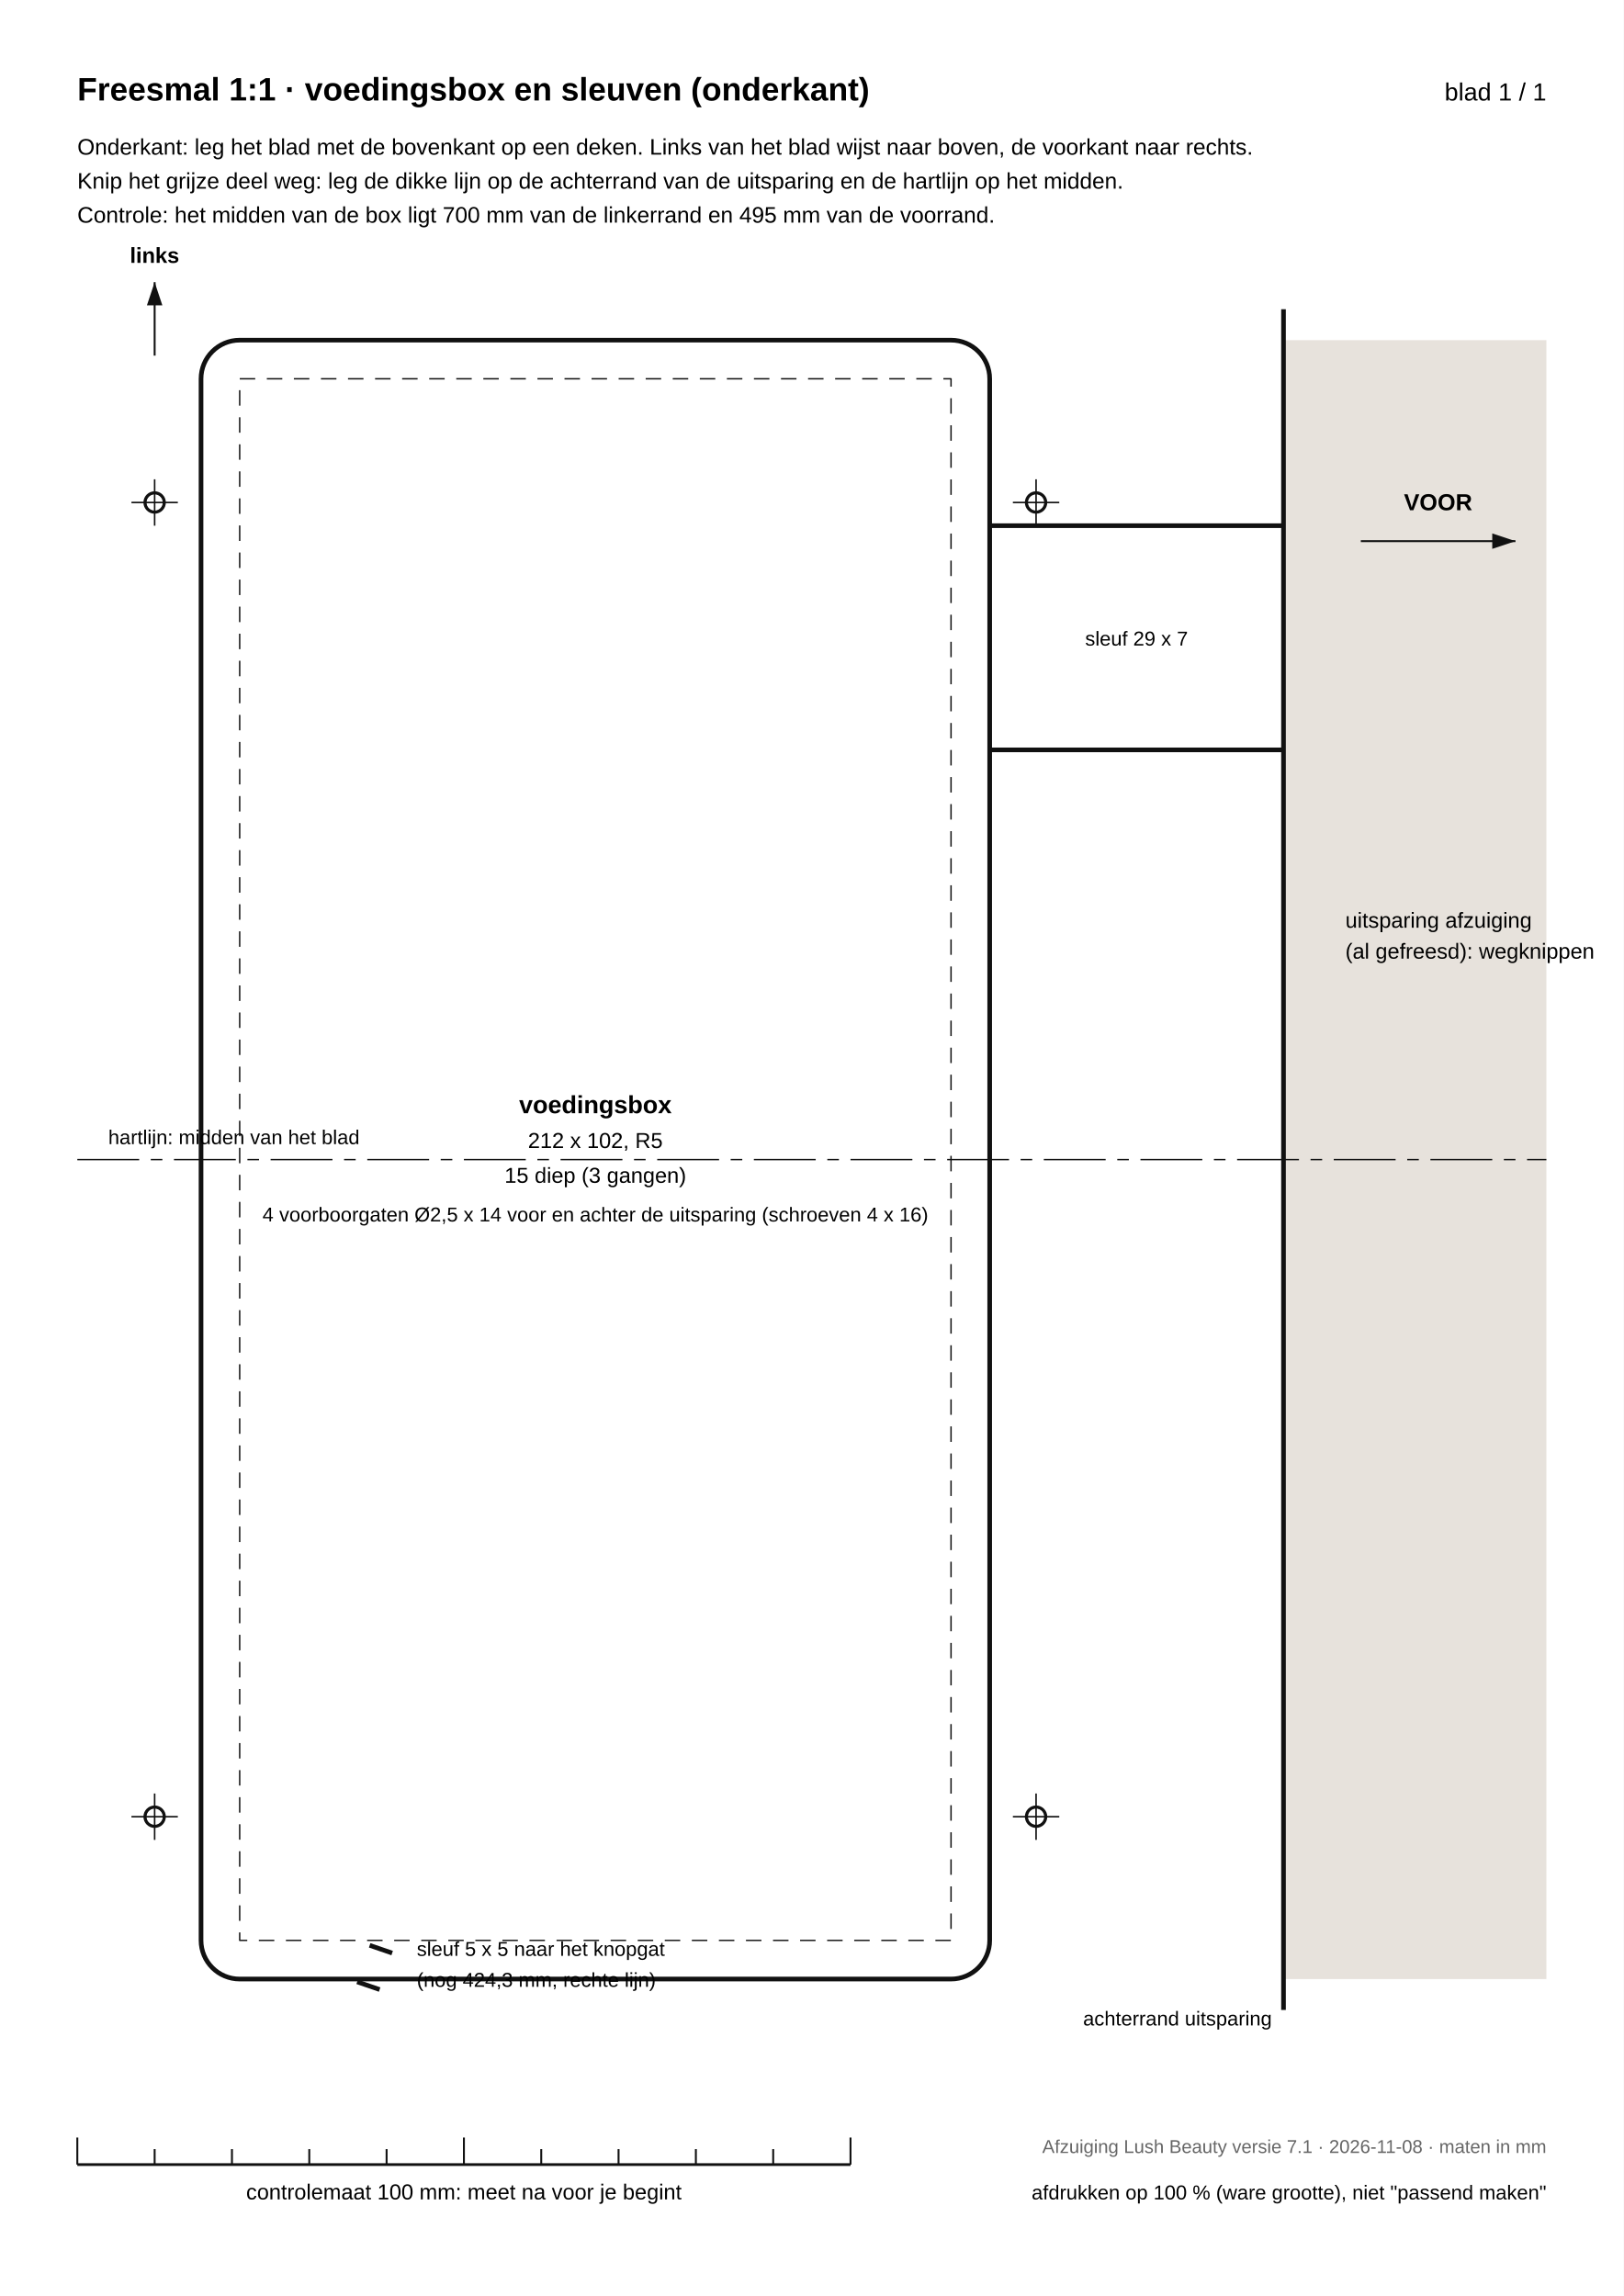
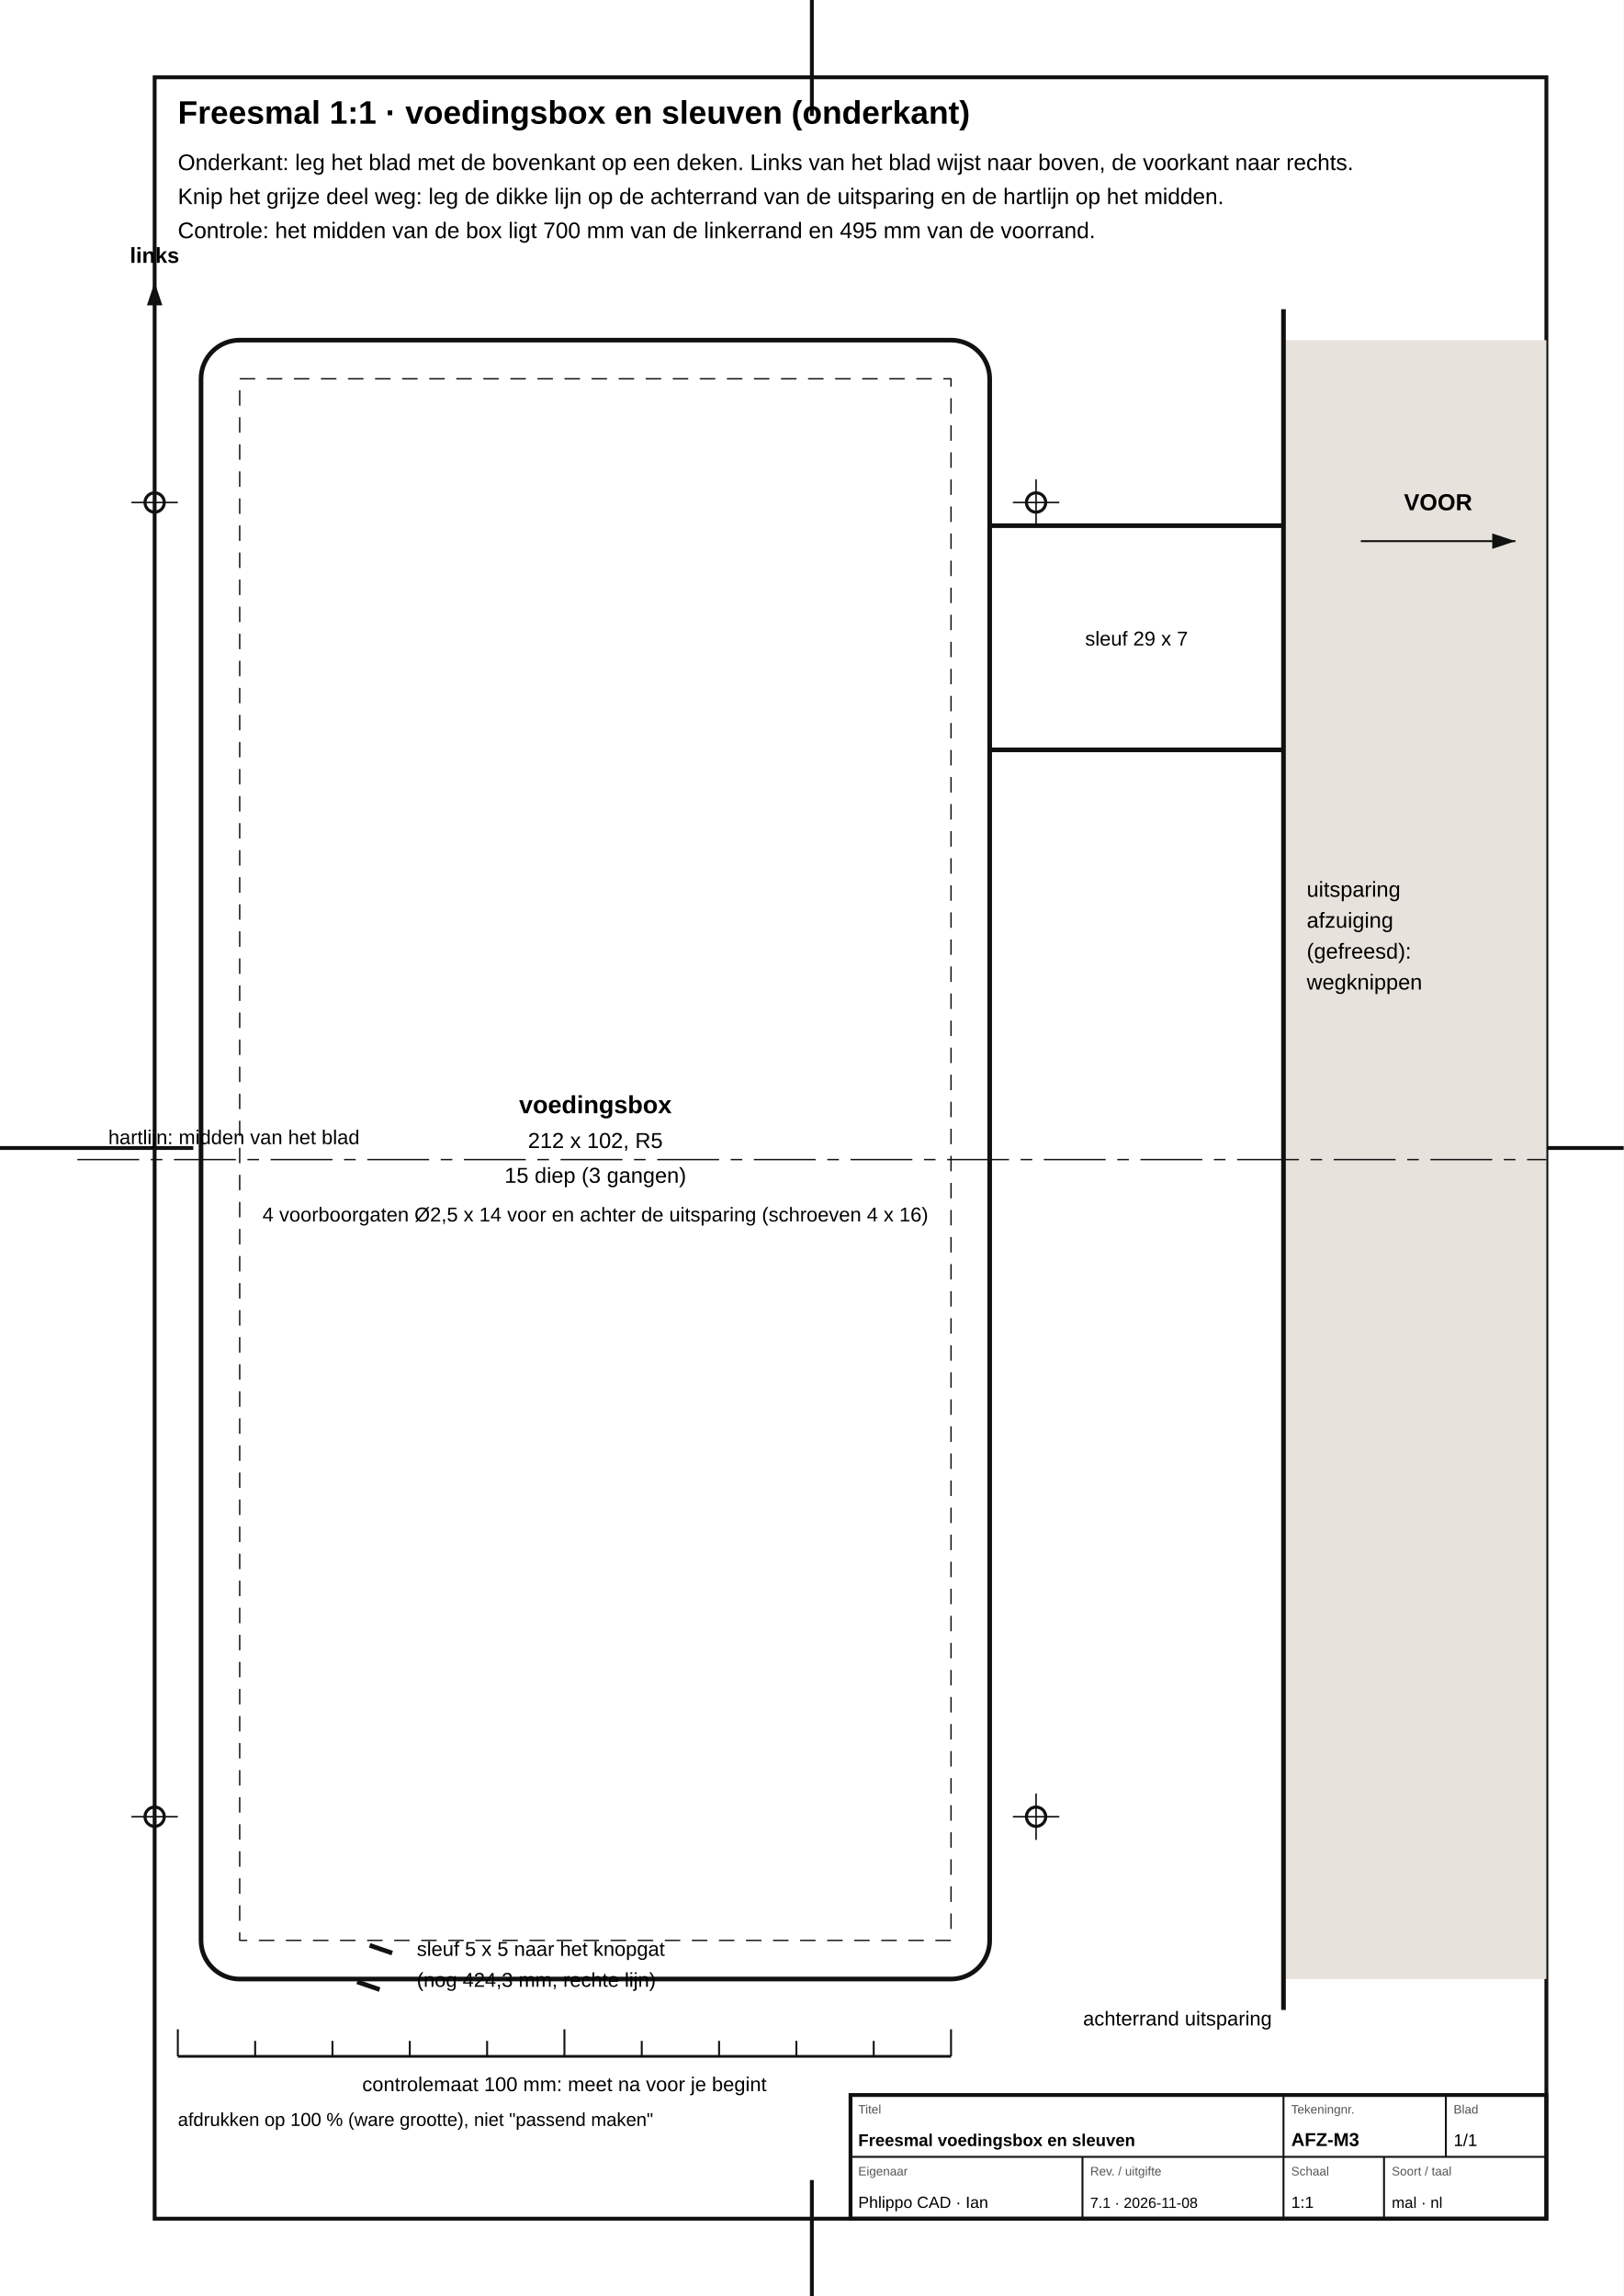
<svg xmlns="http://www.w3.org/2000/svg" width="210mm" height="297mm" viewBox="0 0 210 297">
  <rect width="210" height="297" fill="#fff" />
-   <text x="10.00" y="13.00" font-size="4.2" text-anchor="start" font-family="Arial, Helvetica, sans-serif" font-weight="bold">Freesmal 1:1 · voedingsbox en sleuven (onderkant)</text>
-   <text x="200.00" y="13.00" font-size="3.2" text-anchor="end" font-family="Arial, Helvetica, sans-serif">blad 1 / 1</text>
-   <text x="10.00" y="20.00" font-size="2.9" text-anchor="start" font-family="Arial, Helvetica, sans-serif">Onderkant: leg het blad met de bovenkant op een deken. Links van het blad wijst naar boven, de voorkant naar rechts.</text>
-   <text x="10.00" y="24.40" font-size="2.9" text-anchor="start" font-family="Arial, Helvetica, sans-serif">Knip het grijze deel weg: leg de dikke lijn op de achterrand van de uitsparing en de hartlijn op het midden.</text>
-   <text x="10.00" y="28.80" font-size="2.9" text-anchor="start" font-family="Arial, Helvetica, sans-serif">Controle: het midden van de box ligt 700 mm van de linkerrand en 495 mm van de voorrand.</text>
-   <line x1="10.00" y1="280.00" x2="110.00" y2="280.00" stroke="#111" stroke-width="0.35" />
-   <line x1="10.00" y1="280.00" x2="10.00" y2="276.50" stroke="#111" stroke-width="0.25" />
-   <line x1="20.00" y1="280.00" x2="20.00" y2="278.00" stroke="#111" stroke-width="0.25" />
-   <line x1="30.00" y1="280.00" x2="30.00" y2="278.00" stroke="#111" stroke-width="0.25" />
-   <line x1="40.00" y1="280.00" x2="40.00" y2="278.00" stroke="#111" stroke-width="0.25" />
-   <line x1="50.00" y1="280.00" x2="50.00" y2="278.00" stroke="#111" stroke-width="0.25" />
-   <line x1="60.00" y1="280.00" x2="60.00" y2="276.50" stroke="#111" stroke-width="0.25" />
-   <line x1="70.00" y1="280.00" x2="70.00" y2="278.00" stroke="#111" stroke-width="0.25" />
-   <line x1="80.00" y1="280.00" x2="80.00" y2="278.00" stroke="#111" stroke-width="0.25" />
-   <line x1="90.00" y1="280.00" x2="90.00" y2="278.00" stroke="#111" stroke-width="0.25" />
-   <line x1="100.00" y1="280.00" x2="100.00" y2="278.00" stroke="#111" stroke-width="0.25" />
-   <line x1="110.00" y1="280.00" x2="110.00" y2="276.50" stroke="#111" stroke-width="0.25" />
-   <text x="60.00" y="284.50" font-size="2.8" text-anchor="middle" font-family="Arial, Helvetica, sans-serif">controlemaat 100 mm: meet na voor je begint</text>
-   <text x="200.00" y="284.50" font-size="2.6" text-anchor="end" font-family="Arial, Helvetica, sans-serif">afdrukken op 100 % (ware grootte), niet "passend maken"</text>
-   <text x="200.00" y="278.50" font-size="2.4" text-anchor="end" font-family="Arial, Helvetica, sans-serif" fill="#666">Afzuiging Lush Beauty versie 7.1 · 2026-11-08 · maten in mm</text>
+   <rect x="20" y="10" width="180" height="277" fill="none" stroke="#111" stroke-width="0.5" />
+   <line x1="105.00" y1="0.00" x2="105.00" y2="15.00" stroke="#111" stroke-width="0.5" />
+   <line x1="105.00" y1="297.00" x2="105.00" y2="282.00" stroke="#111" stroke-width="0.5" />
+   <line x1="0.00" y1="148.50" x2="25.00" y2="148.50" stroke="#111" stroke-width="0.5" />
+   <line x1="210.00" y1="148.50" x2="195.00" y2="148.50" stroke="#111" stroke-width="0.5" />
+   <text x="23.00" y="16.00" font-size="4.2" text-anchor="start" font-family="Arial, Helvetica, sans-serif" font-weight="bold">Freesmal 1:1 · voedingsbox en sleuven (onderkant)</text>
+   <text x="23.00" y="22.00" font-size="2.9" text-anchor="start" font-family="Arial, Helvetica, sans-serif">Onderkant: leg het blad met de bovenkant op een deken. Links van het blad wijst naar boven, de voorkant naar rechts.</text>
+   <text x="23.00" y="26.40" font-size="2.9" text-anchor="start" font-family="Arial, Helvetica, sans-serif">Knip het grijze deel weg: leg de dikke lijn op de achterrand van de uitsparing en de hartlijn op het midden.</text>
+   <text x="23.00" y="30.80" font-size="2.9" text-anchor="start" font-family="Arial, Helvetica, sans-serif">Controle: het midden van de box ligt 700 mm van de linkerrand en 495 mm van de voorrand.</text>
+   <line x1="23.00" y1="266.00" x2="123.00" y2="266.00" stroke="#111" stroke-width="0.35" />
+   <line x1="23.00" y1="266.00" x2="23.00" y2="262.50" stroke="#111" stroke-width="0.25" />
+   <line x1="33.00" y1="266.00" x2="33.00" y2="264.00" stroke="#111" stroke-width="0.25" />
+   <line x1="43.00" y1="266.00" x2="43.00" y2="264.00" stroke="#111" stroke-width="0.25" />
+   <line x1="53.00" y1="266.00" x2="53.00" y2="264.00" stroke="#111" stroke-width="0.25" />
+   <line x1="63.00" y1="266.00" x2="63.00" y2="264.00" stroke="#111" stroke-width="0.25" />
+   <line x1="73.00" y1="266.00" x2="73.00" y2="262.50" stroke="#111" stroke-width="0.25" />
+   <line x1="83.00" y1="266.00" x2="83.00" y2="264.00" stroke="#111" stroke-width="0.25" />
+   <line x1="93.00" y1="266.00" x2="93.00" y2="264.00" stroke="#111" stroke-width="0.25" />
+   <line x1="103.00" y1="266.00" x2="103.00" y2="264.00" stroke="#111" stroke-width="0.25" />
+   <line x1="113.00" y1="266.00" x2="113.00" y2="264.00" stroke="#111" stroke-width="0.25" />
+   <line x1="123.00" y1="266.00" x2="123.00" y2="262.50" stroke="#111" stroke-width="0.25" />
+   <text x="73.00" y="270.50" font-size="2.6" text-anchor="middle" font-family="Arial, Helvetica, sans-serif">controlemaat 100 mm: meet na voor je begint</text>
+   <text x="23.00" y="275.00" font-size="2.4" text-anchor="start" font-family="Arial, Helvetica, sans-serif">afdrukken op 100 % (ware grootte), niet "passend maken"</text>
+   <rect x="110" y="271" width="90" height="16" fill="none" stroke="#111" stroke-width="0.5" />
+   <line x1="110.00" y1="279.00" x2="200.00" y2="279.00" stroke="#111" stroke-width="0.25" />
+   <text x="111.00" y="273.40" font-size="1.6" text-anchor="start" font-family="Arial, Helvetica, sans-serif" fill="#555">Titel</text>
+   <text x="111.00" y="277.60" font-size="2.2" text-anchor="start" font-family="Arial, Helvetica, sans-serif" font-weight="bold">Freesmal voedingsbox en sleuven</text>
+   <line x1="166.00" y1="271.00" x2="166.00" y2="279.00" stroke="#111" stroke-width="0.25" />
+   <text x="167.00" y="273.40" font-size="1.6" text-anchor="start" font-family="Arial, Helvetica, sans-serif" fill="#555">Tekeningnr.</text>
+   <text x="167.00" y="277.60" font-size="2.4" text-anchor="start" font-family="Arial, Helvetica, sans-serif" font-weight="bold">AFZ-M3</text>
+   <line x1="187.00" y1="271.00" x2="187.00" y2="279.00" stroke="#111" stroke-width="0.25" />
+   <text x="188.00" y="273.40" font-size="1.6" text-anchor="start" font-family="Arial, Helvetica, sans-serif" fill="#555">Blad</text>
+   <text x="188.00" y="277.60" font-size="2.2" text-anchor="start" font-family="Arial, Helvetica, sans-serif">1/1</text>
+   <text x="111.00" y="281.40" font-size="1.6" text-anchor="start" font-family="Arial, Helvetica, sans-serif" fill="#555">Eigenaar</text>
+   <text x="111.00" y="285.60" font-size="2.1" text-anchor="start" font-family="Arial, Helvetica, sans-serif">Phlippo CAD · Ian</text>
+   <line x1="140.00" y1="279.00" x2="140.00" y2="287.00" stroke="#111" stroke-width="0.25" />
+   <text x="141.00" y="281.40" font-size="1.6" text-anchor="start" font-family="Arial, Helvetica, sans-serif" fill="#555">Rev. / uitgifte</text>
+   <text x="141.00" y="285.60" font-size="1.9" text-anchor="start" font-family="Arial, Helvetica, sans-serif">7.1 · 2026-11-08</text>
+   <line x1="166.00" y1="279.00" x2="166.00" y2="287.00" stroke="#111" stroke-width="0.25" />
+   <text x="167.00" y="281.40" font-size="1.6" text-anchor="start" font-family="Arial, Helvetica, sans-serif" fill="#555">Schaal</text>
+   <text x="167.00" y="285.60" font-size="2.1" text-anchor="start" font-family="Arial, Helvetica, sans-serif">1:1</text>
+   <line x1="179.00" y1="279.00" x2="179.00" y2="287.00" stroke="#111" stroke-width="0.25" />
+   <text x="180.00" y="281.40" font-size="1.6" text-anchor="start" font-family="Arial, Helvetica, sans-serif" fill="#555">Soort / taal</text>
+   <text x="180.00" y="285.60" font-size="2" text-anchor="start" font-family="Arial, Helvetica, sans-serif">mal · nl</text>
  <path d="M166,44 H200 V256 H166 Z" fill="#e7e2dc" stroke="none" />
  <line x1="166.00" y1="40.00" x2="166.00" y2="260.00" stroke="#111" stroke-width="0.6" />
-   <text x="174.00" y="120.00" font-size="2.8" text-anchor="start" font-family="Arial, Helvetica, sans-serif">uitsparing afzuiging</text>
-   <text x="174.00" y="124.00" font-size="2.8" text-anchor="start" font-family="Arial, Helvetica, sans-serif">(al gefreesd): wegknippen</text>
+   <text x="169.00" y="116.00" font-size="2.8" text-anchor="start" font-family="Arial, Helvetica, sans-serif">uitsparing</text>
+   <text x="169.00" y="120.00" font-size="2.8" text-anchor="start" font-family="Arial, Helvetica, sans-serif">afzuiging</text>
+   <text x="169.00" y="124.00" font-size="2.8" text-anchor="start" font-family="Arial, Helvetica, sans-serif">(gefreesd):</text>
+   <text x="169.00" y="128.00" font-size="2.8" text-anchor="start" font-family="Arial, Helvetica, sans-serif">wegknippen</text>
  <text x="164.50" y="262.00" font-size="2.6" text-anchor="end" font-family="Arial, Helvetica, sans-serif">achterrand uitsparing</text>
  <path d="M31,44 H123 A5,5 0 0 1 128,49 V251 A5,5 0 0 1 123,256 H31 A5,5 0 0 1 26,251 V49 A5,5 0 0 1 31,44 Z" fill="none" stroke="#111" stroke-width="0.6" />
  <path d="M31.01,49 H122.99 A0.01,0.01 0 0 1 123,49.01 V250.99 A0.01,0.01 0 0 1 122.99,251 H31.01 A0.01,0.01 0 0 1 31,250.99 V49.01 A0.01,0.01 0 0 1 31.01,49 Z" fill="none" stroke="#111" stroke-width="0.18" stroke-dasharray="2 1.5" />
  <text x="77.00" y="144.00" font-size="3.2" text-anchor="middle" font-family="Arial, Helvetica, sans-serif" font-weight="bold">voedingsbox</text>
  <text x="77.00" y="148.50" font-size="2.8" text-anchor="middle" font-family="Arial, Helvetica, sans-serif">212 x 102, R5</text>
  <text x="77.00" y="153.00" font-size="2.8" text-anchor="middle" font-family="Arial, Helvetica, sans-serif">15 diep (3 gangen)</text>
  <circle cx="134.00" cy="235.00" r="1.25" fill="none" stroke="#111" stroke-width="0.4" />
  <line x1="131.00" y1="235.00" x2="137.00" y2="235.00" stroke="#111" stroke-width="0.2" />
  <line x1="134.00" y1="232.00" x2="134.00" y2="238.00" stroke="#111" stroke-width="0.2" />
  <circle cx="134.00" cy="235.00" r="1.2" fill="none" stroke="#111" stroke-width="0.2" />
  <circle cx="20.00" cy="235.00" r="1.25" fill="none" stroke="#111" stroke-width="0.4" />
  <line x1="17.00" y1="235.00" x2="23.00" y2="235.00" stroke="#111" stroke-width="0.2" />
  <line x1="20.00" y1="232.00" x2="20.00" y2="238.00" stroke="#111" stroke-width="0.2" />
  <circle cx="20.00" cy="235.00" r="1.2" fill="none" stroke="#111" stroke-width="0.2" />
  <circle cx="134.00" cy="65.00" r="1.25" fill="none" stroke="#111" stroke-width="0.4" />
  <line x1="131.00" y1="65.00" x2="137.00" y2="65.00" stroke="#111" stroke-width="0.2" />
  <line x1="134.00" y1="62.00" x2="134.00" y2="68.00" stroke="#111" stroke-width="0.2" />
  <circle cx="134.00" cy="65.00" r="1.2" fill="none" stroke="#111" stroke-width="0.2" />
  <circle cx="20.00" cy="65.00" r="1.25" fill="none" stroke="#111" stroke-width="0.4" />
  <line x1="17.00" y1="65.00" x2="23.00" y2="65.00" stroke="#111" stroke-width="0.2" />
  <line x1="20.00" y1="62.00" x2="20.00" y2="68.00" stroke="#111" stroke-width="0.2" />
  <circle cx="20.00" cy="65.00" r="1.2" fill="none" stroke="#111" stroke-width="0.2" />
  <text x="77.00" y="158.00" font-size="2.6" text-anchor="middle" font-family="Arial, Helvetica, sans-serif">4 voorboorgaten Ø2,5 x 14 voor en achter de uitsparing (schroeven 4 x 16)</text>
  <path d="M128,68 H166 M128,97 H166" fill="none" stroke="#111" stroke-width="0.6" />
  <text x="147.00" y="83.50" font-size="2.6" text-anchor="middle" font-family="Arial, Helvetica, sans-serif">sleuf 29 x 7</text>
  <line x1="47.81" y1="251.64" x2="50.72" y2="252.64" stroke="#111" stroke-width="0.6" />
  <line x1="46.19" y1="256.36" x2="49.10" y2="257.36" stroke="#111" stroke-width="0.6" />
  <text x="53.91" y="253.00" font-size="2.6" text-anchor="start" font-family="Arial, Helvetica, sans-serif">sleuf 5 x 5 naar het knopgat</text>
  <text x="53.91" y="257.00" font-size="2.6" text-anchor="start" font-family="Arial, Helvetica, sans-serif">(nog 424,3 mm, rechte lijn)</text>
  <line x1="10.00" y1="150.00" x2="200.00" y2="150.00" stroke="#111" stroke-width="0.18" stroke-dasharray="8 1.5 1.5 1.5" />
  <text x="14.00" y="148.00" font-size="2.6" text-anchor="start" font-family="Arial, Helvetica, sans-serif">hartlijn: midden van het blad</text>
  <text x="186.00" y="66.00" font-size="3" text-anchor="middle" font-family="Arial, Helvetica, sans-serif" font-weight="bold">VOOR</text>
  <line x1="176.00" y1="70.00" x2="196.00" y2="70.00" stroke="#111" stroke-width="0.25" />
  <polygon points="196.00,70.00 193.00,71.00 193.00,69.00" fill="#111" />
  <text x="20.00" y="34.00" font-size="2.8" text-anchor="middle" font-family="Arial, Helvetica, sans-serif" font-weight="bold">links</text>
  <line x1="20.00" y1="46.00" x2="20.00" y2="36.50" stroke="#111" stroke-width="0.25" />
  <polygon points="20.00,36.50 21.00,39.50 19.00,39.50" fill="#111" />
</svg>
